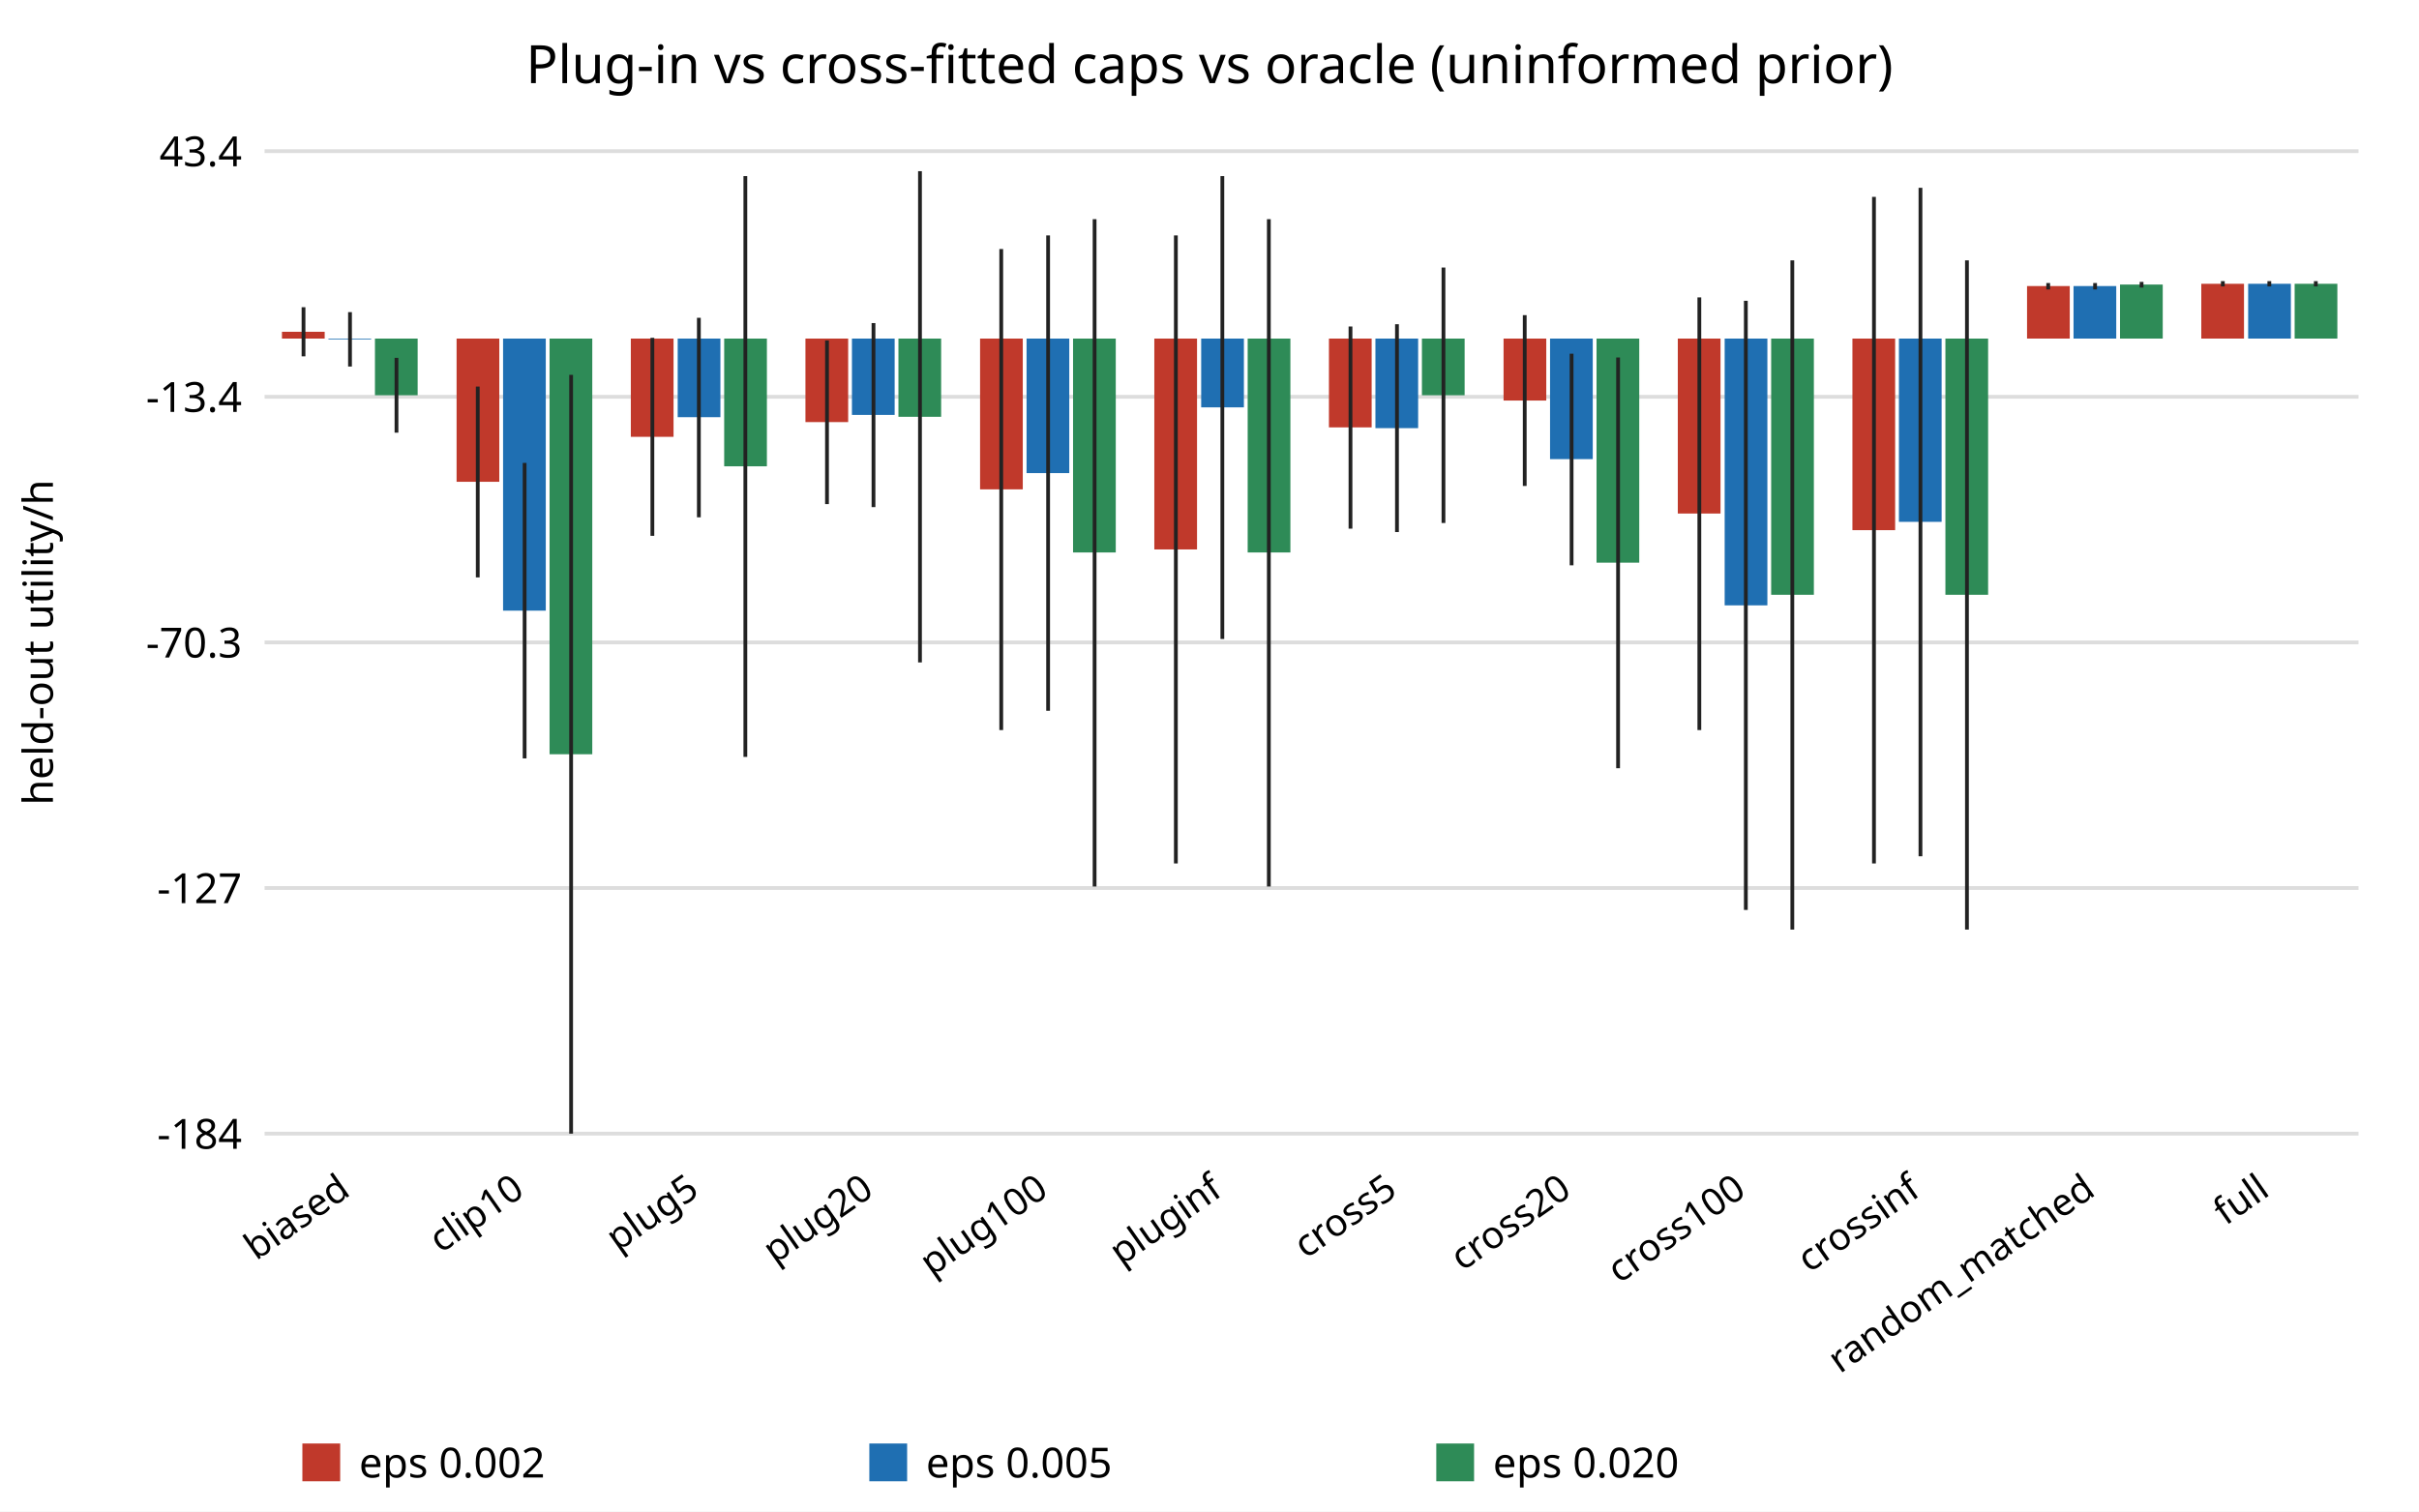
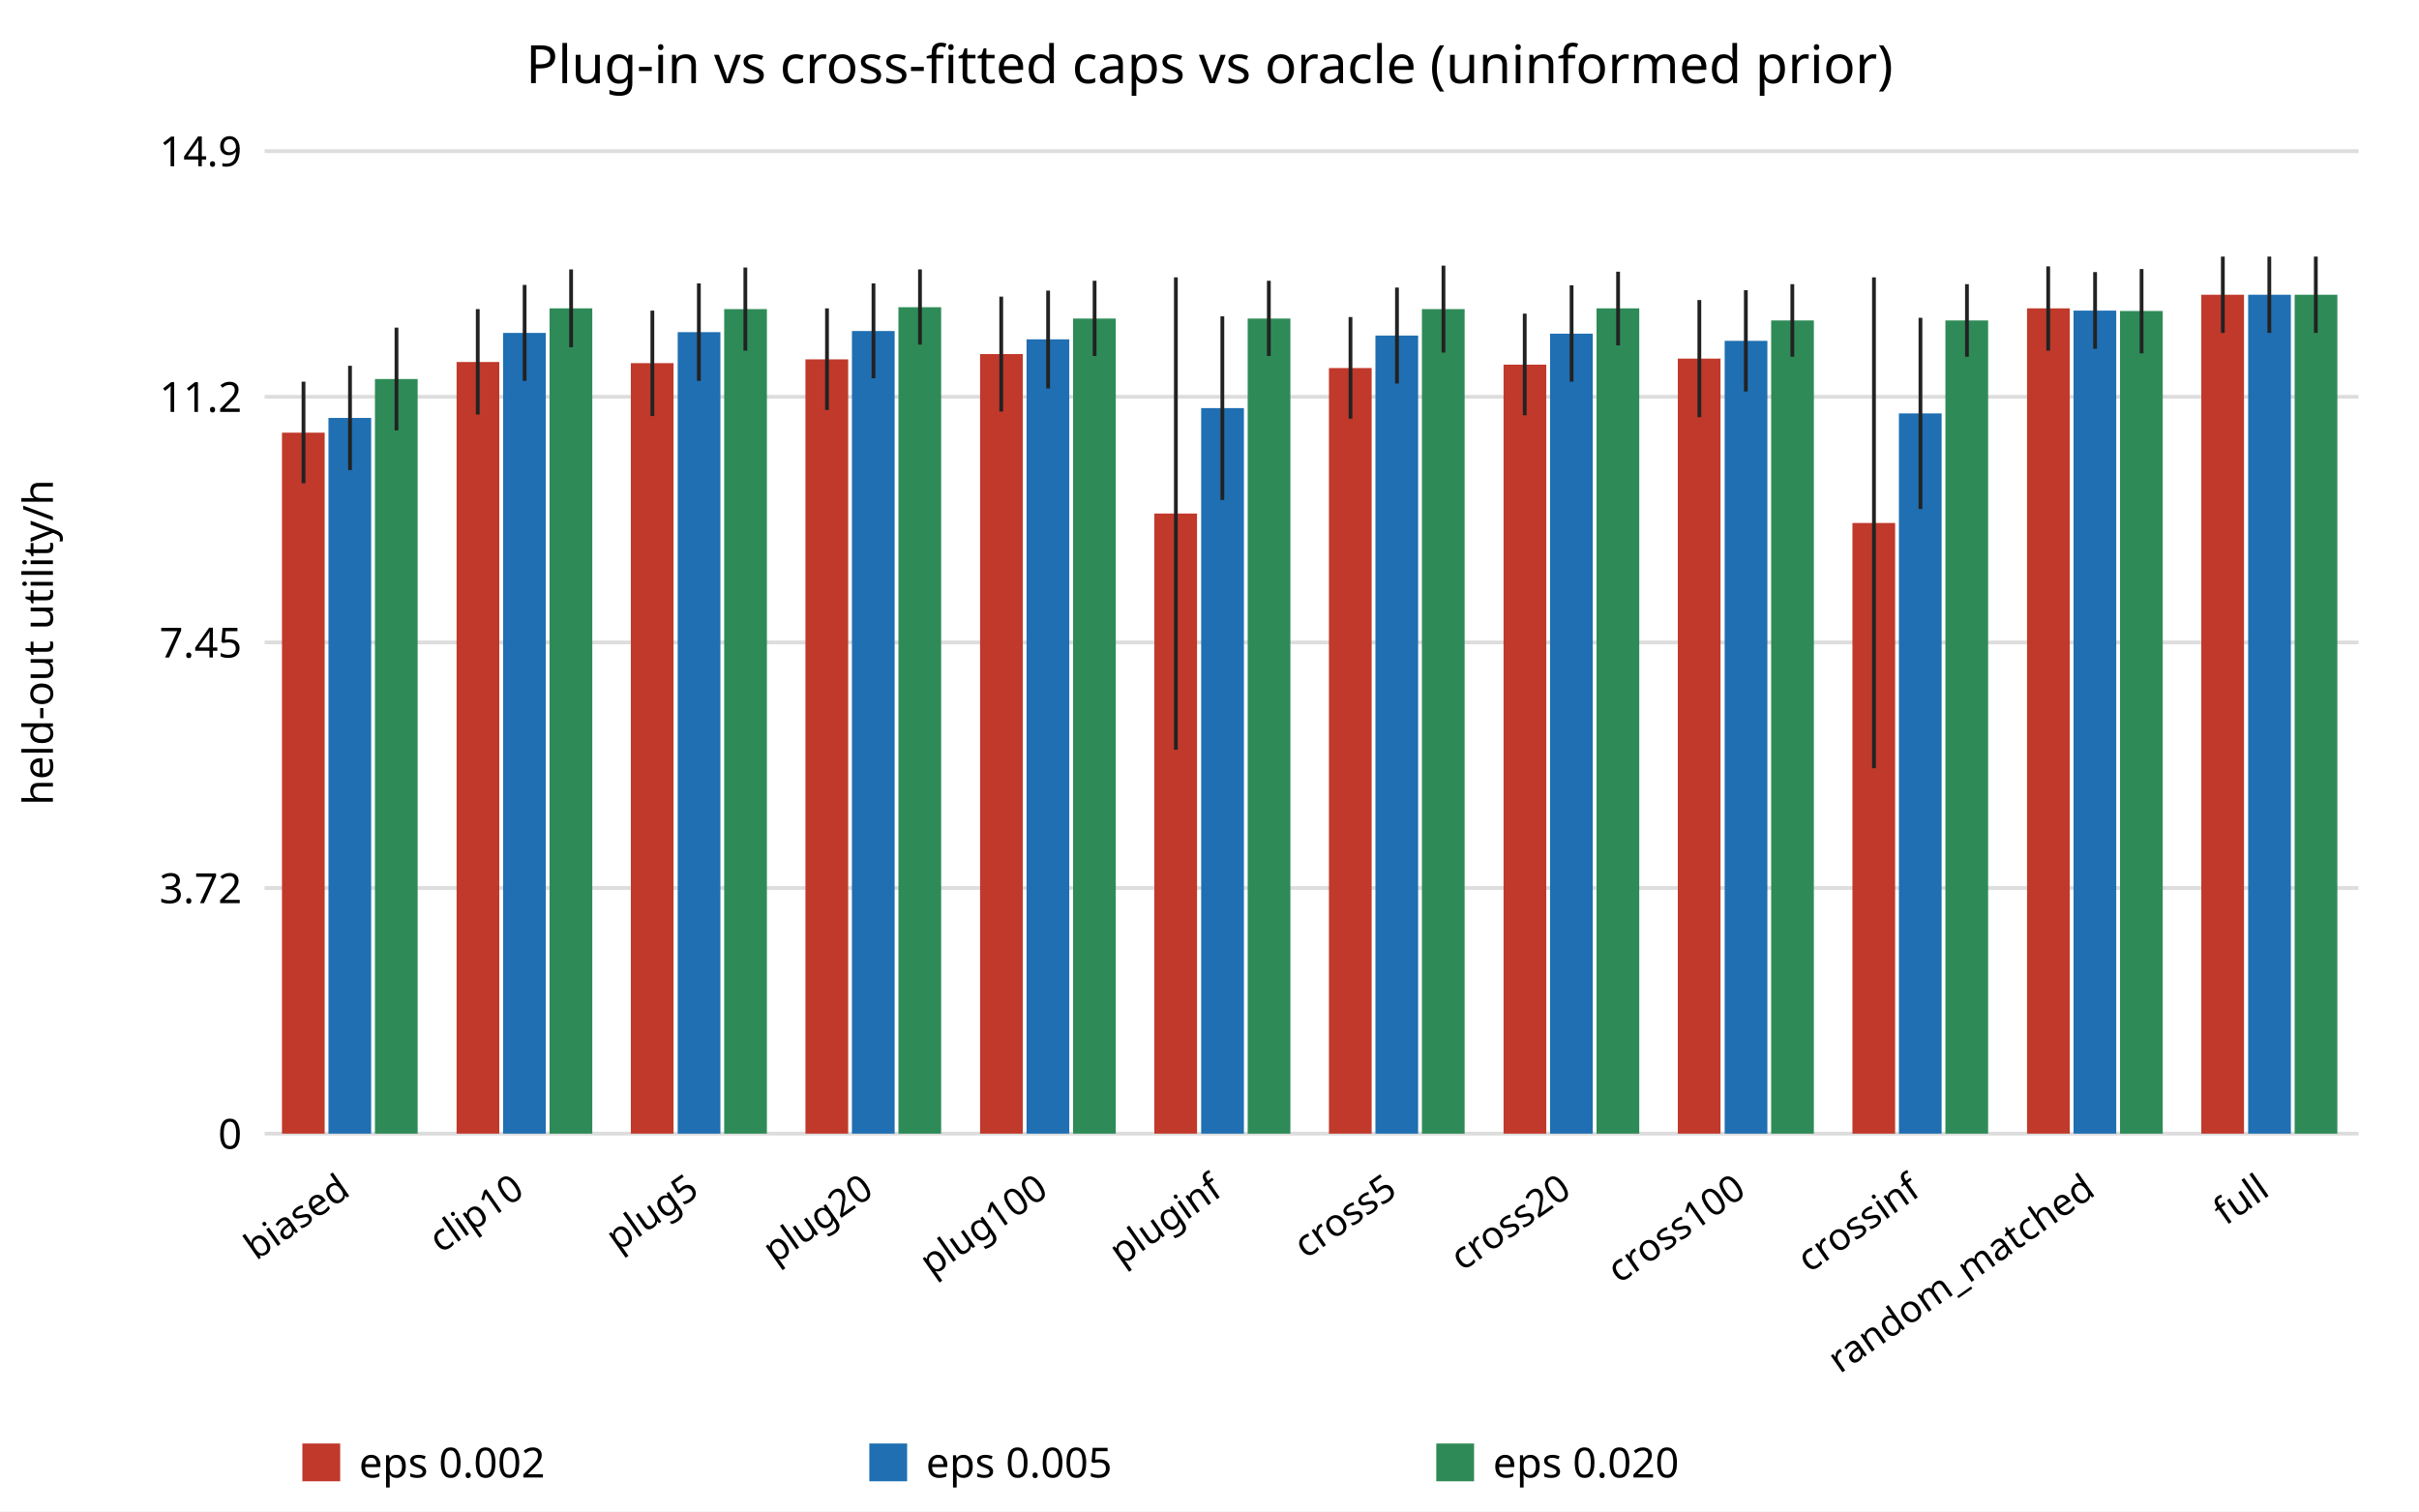
<svg xmlns="http://www.w3.org/2000/svg" viewBox="0 0 640 400" role="img" aria-label="Plug-in vs cross-fitted caps vs oracle (uninformed prior)">
  <rect width="640" height="400" fill="#fff" />
  <text x="320.0" y="22" text-anchor="middle" font-family="sans-serif" font-size="14">Plug-in vs cross-fitted caps vs oracle (uninformed prior)</text>
  <text x="14" y="170.0" text-anchor="middle" font-family="sans-serif" font-size="11" transform="rotate(-90 14 170.0)">held-out utility/h</text>
  <line x1="70" x2="624" y1="300.0" y2="300.0" stroke="#ddd" />
-   <text x="64" y="304.0" text-anchor="end" font-family="sans-serif" font-size="11">-184</text>
+   <text x="64" y="304.0" text-anchor="end" font-family="sans-serif" font-size="11">0</text>
  <line x1="70" x2="624" y1="235.0" y2="235.0" stroke="#ddd" />
-   <text x="64" y="239.0" text-anchor="end" font-family="sans-serif" font-size="11">-127</text>
+   <text x="64" y="239.0" text-anchor="end" font-family="sans-serif" font-size="11">3.72</text>
  <line x1="70" x2="624" y1="170.0" y2="170.0" stroke="#ddd" />
-   <text x="64" y="174.0" text-anchor="end" font-family="sans-serif" font-size="11">-70.3</text>
+   <text x="64" y="174.0" text-anchor="end" font-family="sans-serif" font-size="11">7.45</text>
  <line x1="70" x2="624" y1="105.0" y2="105.0" stroke="#ddd" />
-   <text x="64" y="109.0" text-anchor="end" font-family="sans-serif" font-size="11">-13.4</text>
+   <text x="64" y="109.0" text-anchor="end" font-family="sans-serif" font-size="11">11.2</text>
  <line x1="70" x2="624" y1="40.0" y2="40.0" stroke="#ddd" />
-   <text x="64" y="44.0" text-anchor="end" font-family="sans-serif" font-size="11">43.4</text>
+   <text x="64" y="44.0" text-anchor="end" font-family="sans-serif" font-size="11">14.9</text>
  <text x="93.1" y="316" text-anchor="end" font-family="sans-serif" font-size="10" transform="rotate(-35 93.1 316)">biased</text>
  <text x="139.2" y="316" text-anchor="end" font-family="sans-serif" font-size="10" transform="rotate(-35 139.2 316)">clip10</text>
  <text x="185.4" y="316" text-anchor="end" font-family="sans-serif" font-size="10" transform="rotate(-35 185.4 316)">plug5</text>
  <text x="231.6" y="316" text-anchor="end" font-family="sans-serif" font-size="10" transform="rotate(-35 231.6 316)">plug20</text>
  <text x="277.8" y="316" text-anchor="end" font-family="sans-serif" font-size="10" transform="rotate(-35 277.8 316)">plug100</text>
  <text x="323.9" y="316" text-anchor="end" font-family="sans-serif" font-size="10" transform="rotate(-35 323.9 316)">pluginf</text>
  <text x="370.1" y="316" text-anchor="end" font-family="sans-serif" font-size="10" transform="rotate(-35 370.1 316)">cross5</text>
  <text x="416.2" y="316" text-anchor="end" font-family="sans-serif" font-size="10" transform="rotate(-35 416.2 316)">cross20</text>
  <text x="462.4" y="316" text-anchor="end" font-family="sans-serif" font-size="10" transform="rotate(-35 462.4 316)">cross100</text>
  <text x="508.6" y="316" text-anchor="end" font-family="sans-serif" font-size="10" transform="rotate(-35 508.6 316)">crossinf</text>
  <text x="554.8" y="316" text-anchor="end" font-family="sans-serif" font-size="10" transform="rotate(-35 554.8 316)">random_matched</text>
  <text x="600.9" y="316" text-anchor="end" font-family="sans-serif" font-size="10" transform="rotate(-35 600.9 316)">full</text>
-   <rect x="74.6" y="87.8" width="11.3" height="1.8" fill="#c0392b" />
-   <line x1="80.3" x2="80.3" y1="94.3" y2="81.3" stroke="#222" />
-   <rect x="120.8" y="89.6" width="11.3" height="37.9" fill="#c0392b" />
-   <line x1="126.4" x2="126.4" y1="152.8" y2="102.3" stroke="#222" />
-   <rect x="166.9" y="89.6" width="11.3" height="26.0" fill="#c0392b" />
-   <line x1="172.6" x2="172.6" y1="141.8" y2="89.4" stroke="#222" />
-   <rect x="213.1" y="89.6" width="11.3" height="22.1" fill="#c0392b" />
-   <line x1="218.8" x2="218.8" y1="133.4" y2="90.1" stroke="#222" />
-   <rect x="259.3" y="89.6" width="11.3" height="39.9" fill="#c0392b" />
-   <line x1="264.9" x2="264.9" y1="193.2" y2="65.9" stroke="#222" />
-   <rect x="305.4" y="89.6" width="11.3" height="55.8" fill="#c0392b" />
-   <line x1="311.1" x2="311.1" y1="228.5" y2="62.3" stroke="#222" />
-   <rect x="351.6" y="89.6" width="11.3" height="23.5" fill="#c0392b" />
-   <line x1="357.3" x2="357.3" y1="139.9" y2="86.4" stroke="#222" />
-   <rect x="397.8" y="89.6" width="11.3" height="16.4" fill="#c0392b" />
-   <line x1="403.4" x2="403.4" y1="128.6" y2="83.4" stroke="#222" />
-   <rect x="443.9" y="89.6" width="11.3" height="46.3" fill="#c0392b" />
-   <line x1="449.6" x2="449.6" y1="193.2" y2="78.7" stroke="#222" />
-   <rect x="490.1" y="89.6" width="11.3" height="50.7" fill="#c0392b" />
-   <line x1="495.8" x2="495.8" y1="228.5" y2="52.1" stroke="#222" />
-   <rect x="536.3" y="75.7" width="11.3" height="13.9" fill="#c0392b" />
-   <line x1="541.9" x2="541.9" y1="76.6" y2="74.9" stroke="#222" />
-   <rect x="582.4" y="75.1" width="11.3" height="14.5" fill="#c0392b" />
-   <line x1="588.1" x2="588.1" y1="75.8" y2="74.4" stroke="#222" />
+   <rect x="74.6" y="114.5" width="11.3" height="185.5" fill="#c0392b" />
+   <line x1="80.3" x2="80.3" y1="127.9" y2="101.0" stroke="#222" />
+   <rect x="120.8" y="95.8" width="11.3" height="204.2" fill="#c0392b" />
+   <line x1="126.4" x2="126.4" y1="109.7" y2="81.8" stroke="#222" />
+   <rect x="166.9" y="96.1" width="11.3" height="203.9" fill="#c0392b" />
+   <line x1="172.6" x2="172.6" y1="110.1" y2="82.2" stroke="#222" />
+   <rect x="213.1" y="95.1" width="11.3" height="204.9" fill="#c0392b" />
+   <line x1="218.8" x2="218.8" y1="108.5" y2="81.6" stroke="#222" />
+   <rect x="259.3" y="93.7" width="11.3" height="206.3" fill="#c0392b" />
+   <line x1="264.9" x2="264.9" y1="108.9" y2="78.5" stroke="#222" />
+   <rect x="305.4" y="135.9" width="11.3" height="164.1" fill="#c0392b" />
+   <line x1="311.1" x2="311.1" y1="198.4" y2="73.4" stroke="#222" />
+   <rect x="351.6" y="97.4" width="11.3" height="202.6" fill="#c0392b" />
+   <line x1="357.3" x2="357.3" y1="110.8" y2="83.9" stroke="#222" />
+   <rect x="397.8" y="96.5" width="11.3" height="203.5" fill="#c0392b" />
+   <line x1="403.4" x2="403.4" y1="109.9" y2="83.0" stroke="#222" />
+   <rect x="443.9" y="94.9" width="11.3" height="205.1" fill="#c0392b" />
+   <line x1="449.6" x2="449.6" y1="110.4" y2="79.4" stroke="#222" />
+   <rect x="490.1" y="138.4" width="11.3" height="161.6" fill="#c0392b" />
+   <line x1="495.8" x2="495.8" y1="203.3" y2="73.4" stroke="#222" />
+   <rect x="536.3" y="81.6" width="11.3" height="218.4" fill="#c0392b" />
+   <line x1="541.9" x2="541.9" y1="92.8" y2="70.5" stroke="#222" />
+   <rect x="582.4" y="78.0" width="11.3" height="222.0" fill="#c0392b" />
+   <line x1="588.1" x2="588.1" y1="88.1" y2="67.9" stroke="#222" />
  <rect x="80" y="382" width="10" height="10" fill="#c0392b" />
  <text x="95" y="391" font-family="sans-serif" font-size="11">eps 0.002</text>
-   <rect x="86.9" y="89.6" width="11.3" height="0.2" fill="#1f6fb2" />
-   <line x1="92.6" x2="92.6" y1="97.0" y2="82.6" stroke="#222" />
-   <rect x="133.1" y="89.6" width="11.3" height="72.0" fill="#1f6fb2" />
-   <line x1="138.8" x2="138.8" y1="200.7" y2="122.5" stroke="#222" />
-   <rect x="179.3" y="89.6" width="11.3" height="20.8" fill="#1f6fb2" />
-   <line x1="184.9" x2="184.9" y1="136.9" y2="84.1" stroke="#222" />
-   <rect x="225.4" y="89.6" width="11.3" height="20.2" fill="#1f6fb2" />
-   <line x1="231.1" x2="231.1" y1="134.2" y2="85.5" stroke="#222" />
-   <rect x="271.6" y="89.6" width="11.3" height="35.6" fill="#1f6fb2" />
-   <line x1="277.3" x2="277.3" y1="188.1" y2="62.3" stroke="#222" />
-   <rect x="317.8" y="89.6" width="11.3" height="18.2" fill="#1f6fb2" />
-   <line x1="323.4" x2="323.4" y1="169.1" y2="46.6" stroke="#222" />
-   <rect x="363.9" y="89.6" width="11.3" height="23.7" fill="#1f6fb2" />
-   <line x1="369.6" x2="369.6" y1="140.8" y2="85.8" stroke="#222" />
-   <rect x="410.1" y="89.6" width="11.3" height="31.9" fill="#1f6fb2" />
-   <line x1="415.8" x2="415.8" y1="149.6" y2="93.6" stroke="#222" />
-   <rect x="456.3" y="89.6" width="11.3" height="70.6" fill="#1f6fb2" />
-   <line x1="461.9" x2="461.9" y1="240.8" y2="79.6" stroke="#222" />
-   <rect x="502.4" y="89.6" width="11.3" height="48.5" fill="#1f6fb2" />
-   <line x1="508.1" x2="508.1" y1="226.6" y2="49.7" stroke="#222" />
-   <rect x="548.6" y="75.7" width="11.3" height="13.9" fill="#1f6fb2" />
-   <line x1="554.3" x2="554.3" y1="76.6" y2="74.9" stroke="#222" />
-   <rect x="594.8" y="75.1" width="11.3" height="14.5" fill="#1f6fb2" />
-   <line x1="600.4" x2="600.4" y1="75.8" y2="74.4" stroke="#222" />
+   <rect x="86.9" y="110.6" width="11.3" height="189.4" fill="#1f6fb2" />
+   <line x1="92.6" x2="92.6" y1="124.4" y2="96.8" stroke="#222" />
+   <rect x="133.1" y="88.1" width="11.3" height="211.9" fill="#1f6fb2" />
+   <line x1="138.8" x2="138.8" y1="100.8" y2="75.4" stroke="#222" />
+   <rect x="179.3" y="87.9" width="11.3" height="212.1" fill="#1f6fb2" />
+   <line x1="184.9" x2="184.9" y1="100.8" y2="75.0" stroke="#222" />
+   <rect x="225.4" y="87.6" width="11.3" height="212.4" fill="#1f6fb2" />
+   <line x1="231.1" x2="231.1" y1="100.1" y2="75.0" stroke="#222" />
+   <rect x="271.6" y="89.8" width="11.3" height="210.2" fill="#1f6fb2" />
+   <line x1="277.3" x2="277.3" y1="102.8" y2="76.9" stroke="#222" />
+   <rect x="317.8" y="108.0" width="11.3" height="192.0" fill="#1f6fb2" />
+   <line x1="323.4" x2="323.4" y1="132.3" y2="83.7" stroke="#222" />
+   <rect x="363.9" y="88.8" width="11.3" height="211.2" fill="#1f6fb2" />
+   <line x1="369.6" x2="369.6" y1="101.5" y2="76.1" stroke="#222" />
+   <rect x="410.1" y="88.3" width="11.3" height="211.7" fill="#1f6fb2" />
+   <line x1="415.8" x2="415.8" y1="101.0" y2="75.5" stroke="#222" />
+   <rect x="456.3" y="90.2" width="11.3" height="209.8" fill="#1f6fb2" />
+   <line x1="461.9" x2="461.9" y1="103.6" y2="76.8" stroke="#222" />
+   <rect x="502.4" y="109.4" width="11.3" height="190.6" fill="#1f6fb2" />
+   <line x1="508.1" x2="508.1" y1="134.7" y2="84.1" stroke="#222" />
+   <rect x="548.6" y="82.2" width="11.3" height="217.8" fill="#1f6fb2" />
+   <line x1="554.3" x2="554.3" y1="92.3" y2="72.0" stroke="#222" />
+   <rect x="594.8" y="78.0" width="11.3" height="222.0" fill="#1f6fb2" />
+   <line x1="600.4" x2="600.4" y1="88.1" y2="67.9" stroke="#222" />
  <rect x="230" y="382" width="10" height="10" fill="#1f6fb2" />
  <text x="245" y="391" font-family="sans-serif" font-size="11">eps 0.005</text>
-   <rect x="99.2" y="89.6" width="11.3" height="15.0" fill="#2e8b57" />
-   <line x1="104.9" x2="104.9" y1="114.5" y2="94.7" stroke="#222" />
-   <rect x="145.4" y="89.6" width="11.3" height="110.0" fill="#2e8b57" />
-   <line x1="151.1" x2="151.1" y1="300.0" y2="99.2" stroke="#222" />
-   <rect x="191.6" y="89.6" width="11.3" height="33.8" fill="#2e8b57" />
-   <line x1="197.2" x2="197.2" y1="200.3" y2="46.6" stroke="#222" />
-   <rect x="237.7" y="89.6" width="11.3" height="20.7" fill="#2e8b57" />
-   <line x1="243.4" x2="243.4" y1="175.3" y2="45.3" stroke="#222" />
-   <rect x="283.9" y="89.6" width="11.3" height="56.6" fill="#2e8b57" />
-   <line x1="289.6" x2="289.6" y1="234.6" y2="58.0" stroke="#222" />
-   <rect x="330.1" y="89.6" width="11.3" height="56.6" fill="#2e8b57" />
-   <line x1="335.7" x2="335.7" y1="234.6" y2="58.0" stroke="#222" />
-   <rect x="376.2" y="89.6" width="11.3" height="15.0" fill="#2e8b57" />
-   <line x1="381.9" x2="381.9" y1="138.4" y2="70.8" stroke="#222" />
-   <rect x="422.4" y="89.6" width="11.3" height="59.3" fill="#2e8b57" />
-   <line x1="428.1" x2="428.1" y1="203.3" y2="94.6" stroke="#222" />
-   <rect x="468.6" y="89.6" width="11.3" height="67.8" fill="#2e8b57" />
-   <line x1="474.2" x2="474.2" y1="246.0" y2="68.9" stroke="#222" />
-   <rect x="514.7" y="89.6" width="11.3" height="67.8" fill="#2e8b57" />
-   <line x1="520.4" x2="520.4" y1="246.0" y2="68.9" stroke="#222" />
-   <rect x="560.9" y="75.3" width="11.3" height="14.3" fill="#2e8b57" />
-   <line x1="566.6" x2="566.6" y1="76.1" y2="74.6" stroke="#222" />
-   <rect x="607.1" y="75.1" width="11.3" height="14.5" fill="#2e8b57" />
-   <line x1="612.7" x2="612.7" y1="75.8" y2="74.4" stroke="#222" />
+   <rect x="99.2" y="100.3" width="11.3" height="199.7" fill="#2e8b57" />
+   <line x1="104.9" x2="104.9" y1="113.9" y2="86.7" stroke="#222" />
+   <rect x="145.4" y="81.6" width="11.3" height="218.4" fill="#2e8b57" />
+   <line x1="151.1" x2="151.1" y1="91.9" y2="71.3" stroke="#222" />
+   <rect x="191.6" y="81.8" width="11.3" height="218.2" fill="#2e8b57" />
+   <line x1="197.2" x2="197.2" y1="92.8" y2="70.8" stroke="#222" />
+   <rect x="237.7" y="81.3" width="11.3" height="218.7" fill="#2e8b57" />
+   <line x1="243.4" x2="243.4" y1="91.2" y2="71.3" stroke="#222" />
+   <rect x="283.9" y="84.3" width="11.3" height="215.7" fill="#2e8b57" />
+   <line x1="289.6" x2="289.6" y1="94.2" y2="74.3" stroke="#222" />
+   <rect x="330.1" y="84.3" width="11.3" height="215.7" fill="#2e8b57" />
+   <line x1="335.7" x2="335.7" y1="94.2" y2="74.3" stroke="#222" />
+   <rect x="376.2" y="81.8" width="11.3" height="218.2" fill="#2e8b57" />
+   <line x1="381.9" x2="381.9" y1="93.3" y2="70.3" stroke="#222" />
+   <rect x="422.4" y="81.6" width="11.3" height="218.4" fill="#2e8b57" />
+   <line x1="428.1" x2="428.1" y1="91.4" y2="71.9" stroke="#222" />
+   <rect x="468.6" y="84.8" width="11.3" height="215.2" fill="#2e8b57" />
+   <line x1="474.2" x2="474.2" y1="94.4" y2="75.2" stroke="#222" />
+   <rect x="514.7" y="84.8" width="11.3" height="215.2" fill="#2e8b57" />
+   <line x1="520.4" x2="520.4" y1="94.4" y2="75.2" stroke="#222" />
+   <rect x="560.9" y="82.3" width="11.3" height="217.7" fill="#2e8b57" />
+   <line x1="566.6" x2="566.6" y1="93.5" y2="71.2" stroke="#222" />
+   <rect x="607.1" y="78.0" width="11.3" height="222.0" fill="#2e8b57" />
+   <line x1="612.7" x2="612.7" y1="88.1" y2="67.9" stroke="#222" />
  <rect x="380" y="382" width="10" height="10" fill="#2e8b57" />
  <text x="395" y="391" font-family="sans-serif" font-size="11">eps 0.020</text>
</svg>
